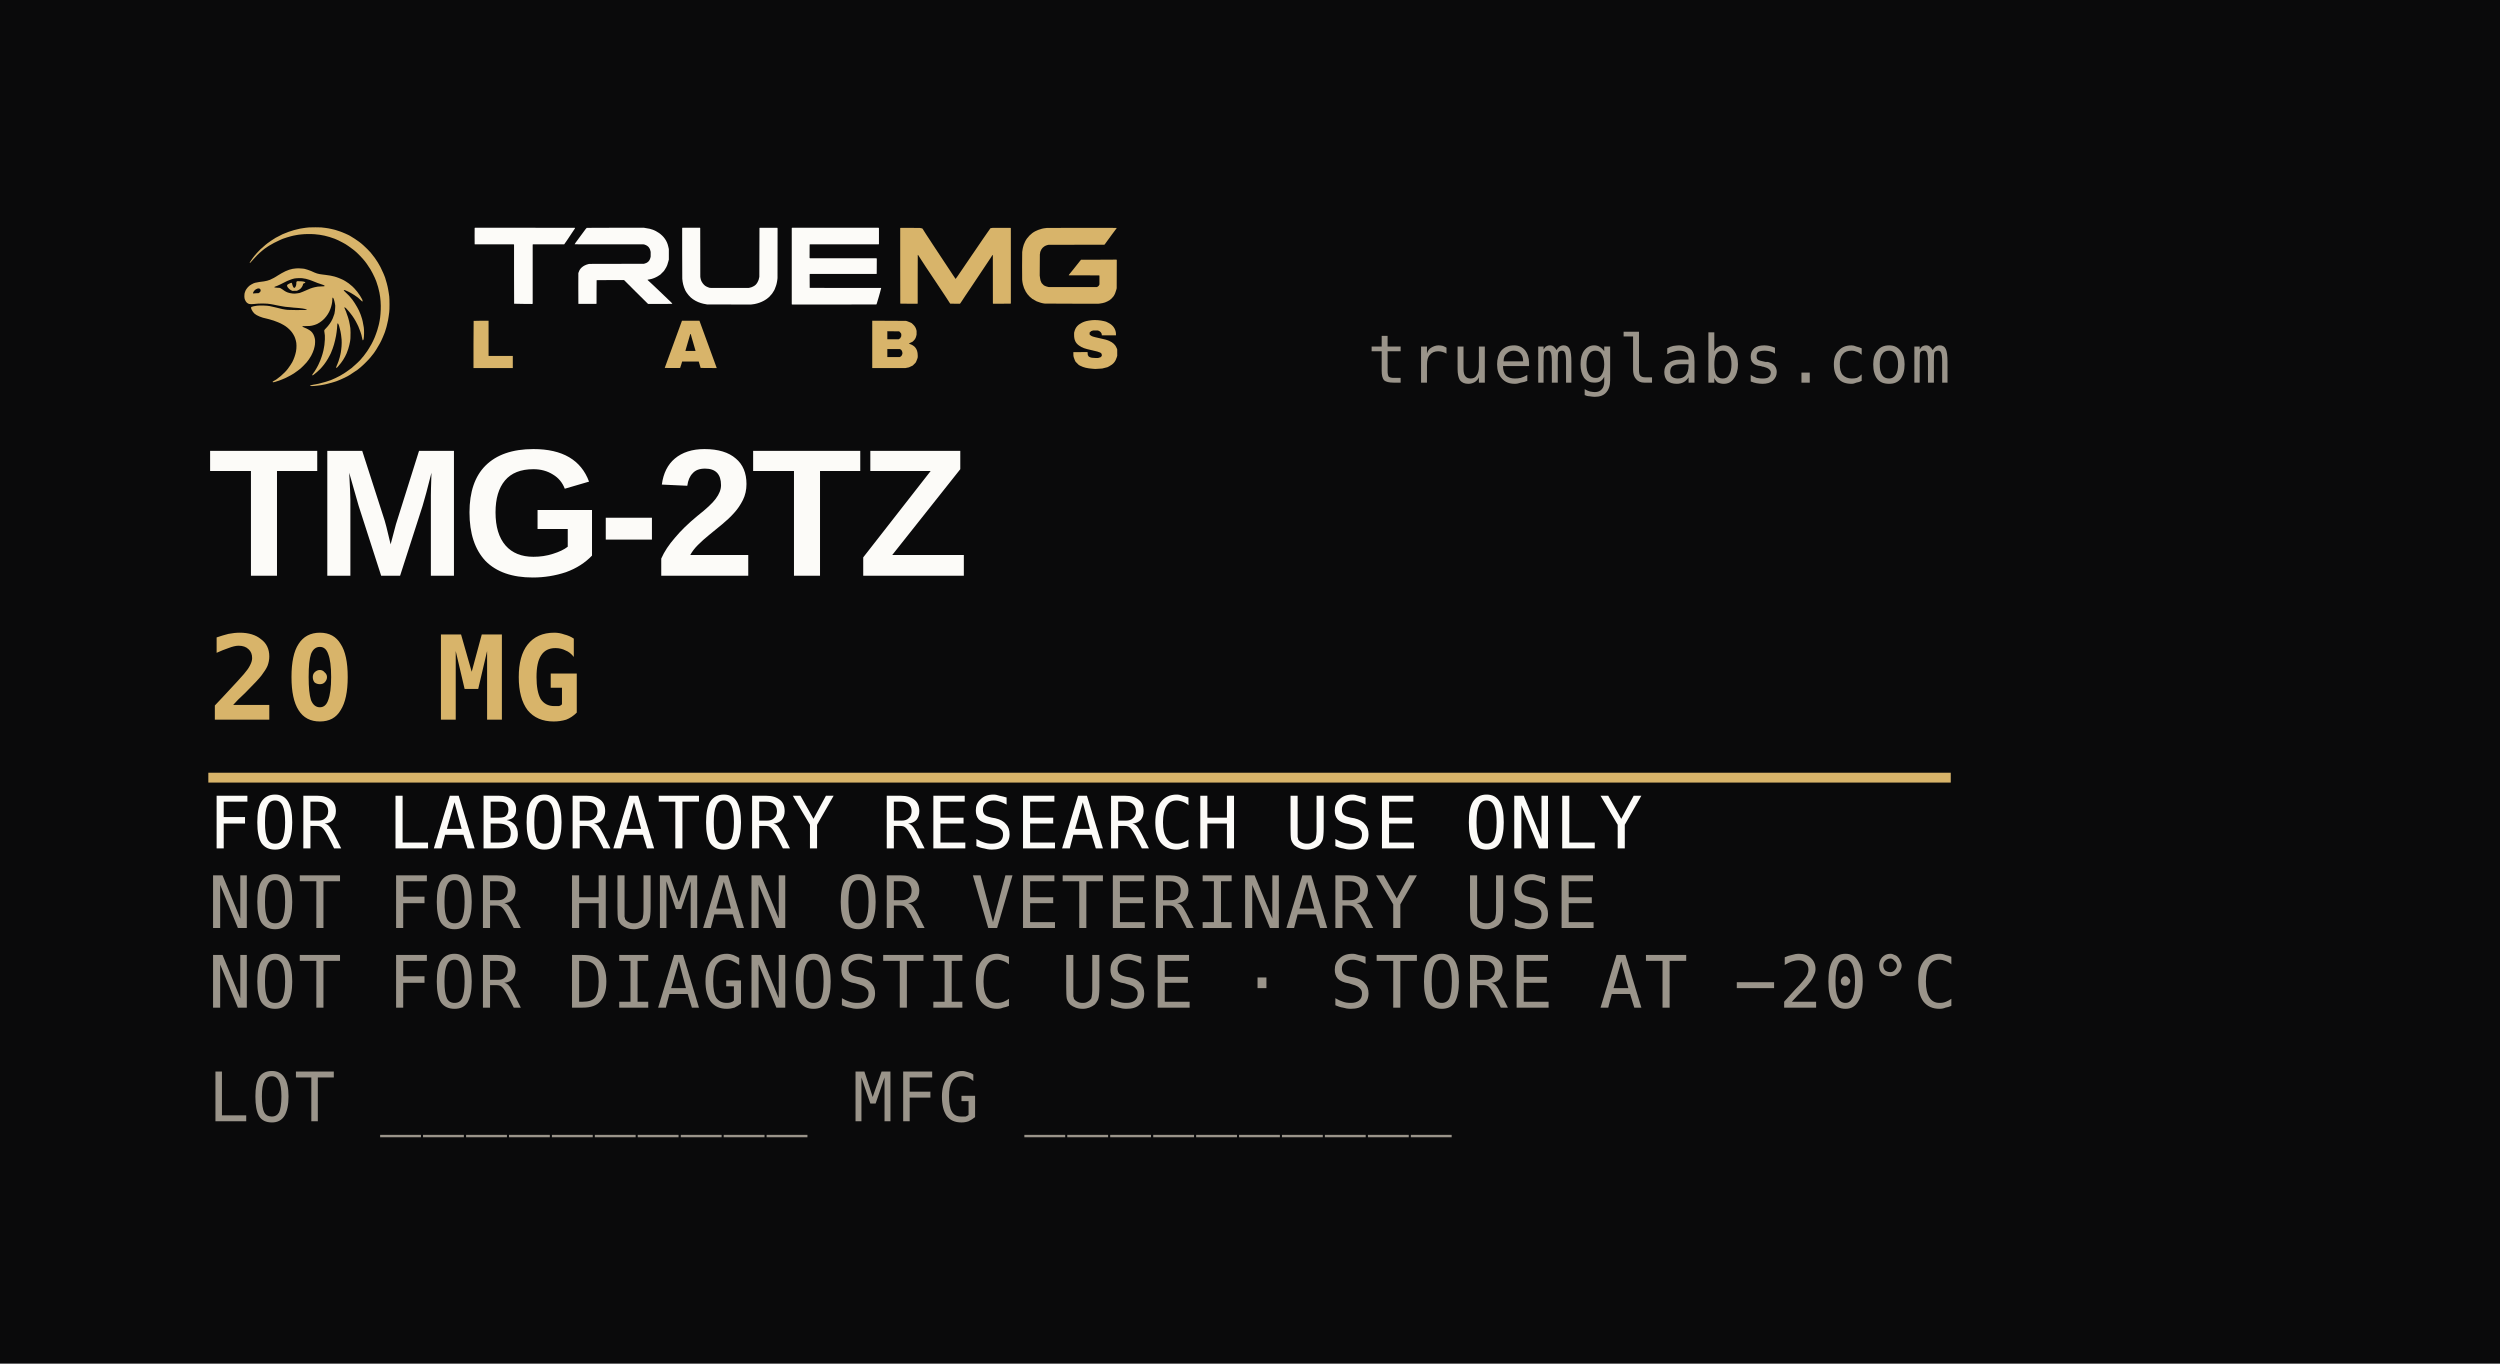
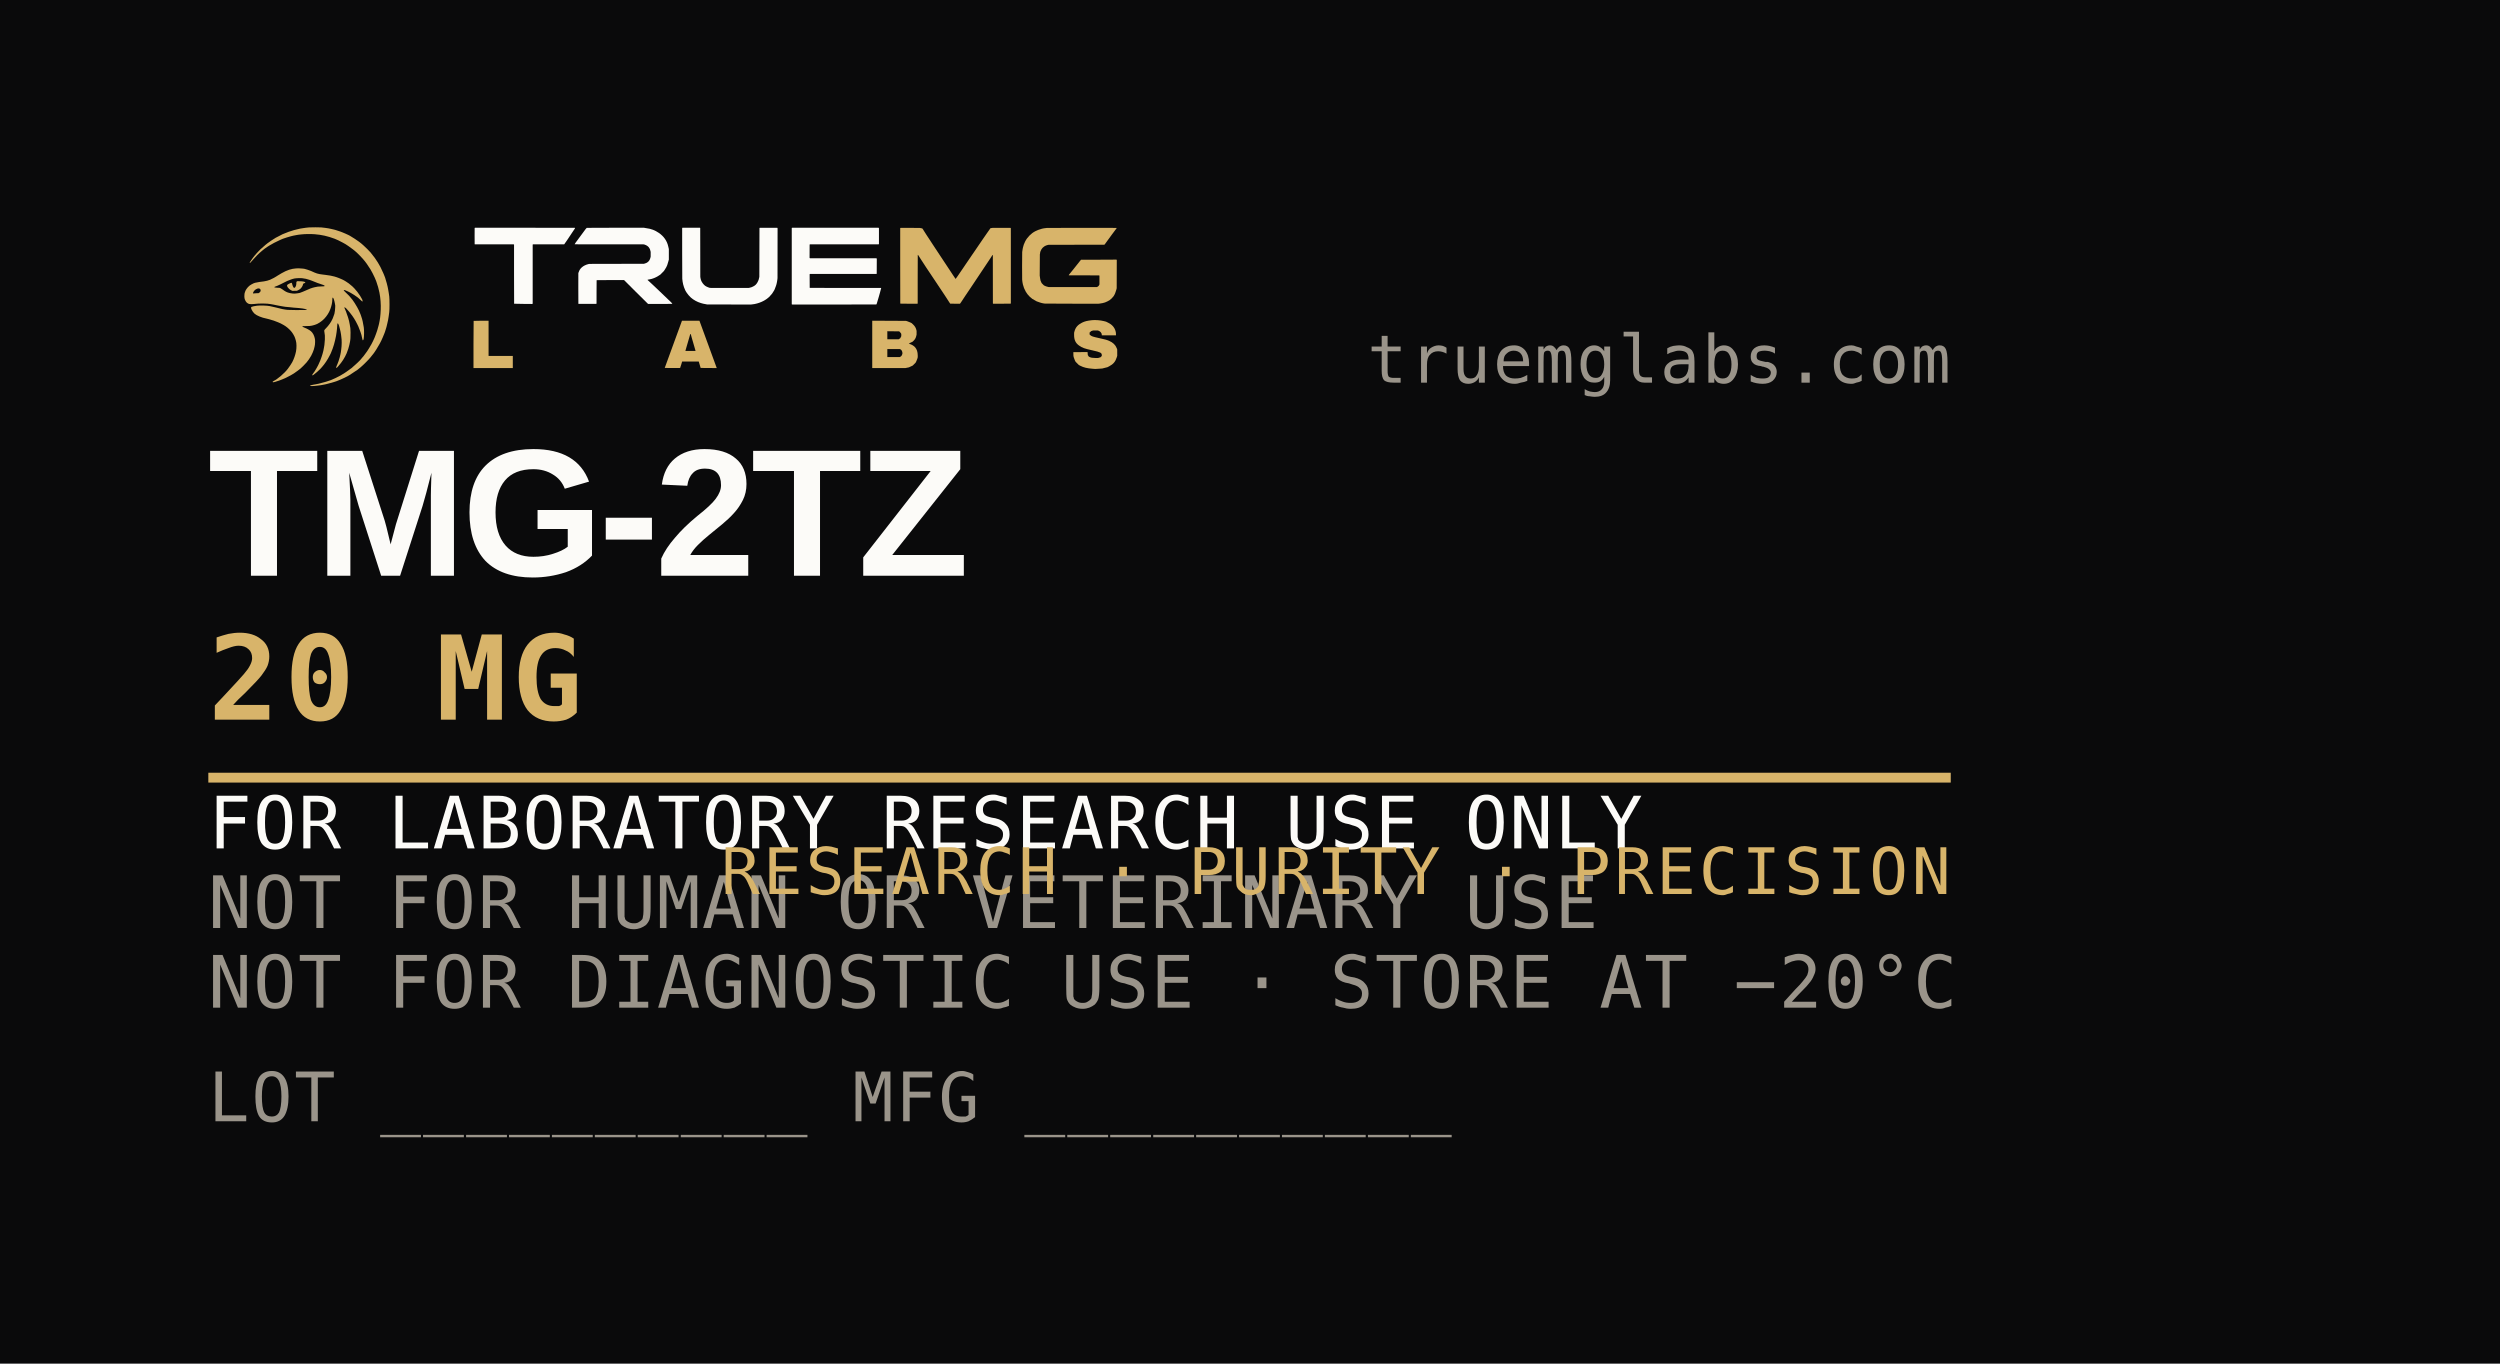
<svg xmlns="http://www.w3.org/2000/svg" width="66.0mm" height="36.0mm" viewBox="0 0 66.0 36.0">
  <rect x="0" y="0" width="66.0" height="36.0" fill="#0A0A0B" />
  <g transform="translate(5.500,5.300) scale(0.0035)">
    <g transform="translate(0,1600) scale(0.025,-0.025)" fill="#D8B46A" stroke="none">
      <path d="M30400 55957 c-297 -16 -720 -59 -940 -94 -220 -35 -598 -91 -840 -124 -768 -105 -982 -149 -2060 -419 -187 -47 -520 -130 -740 -184 -821 -204 -2477 -801 -3440 -1242 -528 -241 -1624 -809 -2100 -1086 -590 -345 -2063 -1335 -2434 -1636 -184 -150 -429 -344 -546 -432 -225 -171 -418 -340 -1592 -1400 -171 -154 -354 -346 -408 -427 -53 -81 -151 -178 -217 -217 -65 -39 -332 -323 -591 -631 -260 -307 -536 -632 -615 -722 -79 -90 -204 -252 -278 -361 -74 -110 -192 -263 -262 -340 -114 -126 -263 -343 -696 -1013 -216 -334 -206 -561 14 -319 54 61 220 236 368 390 148 154 351 382 453 506 583 717 1913 2044 2524 2520 187 146 376 305 420 354 124 139 986 773 1403 1033 152 95 430 269 617 387 719 454 2073 1166 2860 1505 308 133 603 269 657 303 136 88 871 359 1323 488 209 60 422 131 472 159 51 28 280 93 509 144 229 52 529 139 668 194 138 54 485 138 771 186 286 48 664 121 840 162 176 41 500 94 720 119 220 24 553 61 740 82 1195 135 2877 157 4140 55 2107 -171 3829 -563 6000 -1368 547 -203 1543 -682 2440 -1172 805 -441 925 -512 1273 -757 172 -121 406 -279 520 -351 314 -199 918 -640 1261 -920 168 -138 414 -333 546 -433 671 -512 2476 -2380 3072 -3178 171 -230 399 -535 507 -678 203 -270 597 -862 1144 -1720 301 -472 1075 -1973 1331 -2582 244 -582 288 -689 440 -1078 157 -402 526 -1548 526 -1634 0 -25 63 -271 139 -546 425 -1525 659 -3281 692 -5200 24 -1413 -143 -3550 -352 -4500 -43 -198 -116 -563 -160 -812 -45 -249 -115 -537 -156 -640 -40 -103 -95 -296 -122 -428 -70 -351 -400 -1420 -556 -1800 -45 -110 -126 -335 -179 -500 -303 -935 -1266 -2951 -1690 -3540 -48 -66 -136 -217 -195 -335 -59 -118 -223 -384 -363 -590 -141 -206 -291 -442 -333 -525 -80 -157 -865 -1223 -1119 -1521 -80 -93 -265 -302 -411 -463 -146 -160 -293 -345 -327 -409 -114 -218 -2195 -2185 -2830 -2676 -482 -373 -1297 -962 -1638 -1185 -187 -123 -392 -257 -455 -299 -933 -620 -1772 -1089 -2765 -1547 -1211 -558 -1273 -583 -2220 -892 -165 -54 -462 -153 -659 -220 -404 -137 -1597 -460 -1841 -499 -88 -14 -268 -60 -400 -101 -132 -42 -497 -113 -811 -159 -315 -46 -711 -117 -880 -159 -170 -41 -410 -95 -534 -119 -231 -46 -397 -133 -347 -183 95 -94 798 -124 1312 -56 165 22 480 57 700 78 872 82 1752 214 2260 340 209 52 470 107 580 122 229 33 1212 293 1670 443 170 56 494 152 720 213 225 62 554 167 730 234 812 310 1131 440 1222 499 54 35 216 108 361 162 314 117 1446 662 1757 846 121 71 355 207 520 301 366 210 1934 1241 2396 1576 184 134 481 371 660 526 178 155 414 350 524 433 303 227 1686 1577 2220 2165 530 584 702 788 1026 1220 124 165 288 365 363 445 76 80 195 237 265 348 69 111 214 324 322 474 107 150 267 390 356 533 591 958 912 1505 1022 1741 70 149 190 374 268 501 77 128 192 355 255 505 63 150 272 615 464 1033 191 418 388 895 437 1060 48 165 128 376 176 469 47 93 114 299 147 457 34 159 105 389 159 511 54 123 134 394 178 603 44 209 133 578 197 820 205 766 368 1607 466 2396 53 420 127 980 164 1244 103 719 104 3773 2 4678 -40 351 -80 651 -89 666 -10 15 -53 304 -97 642 -44 338 -123 794 -176 1014 -53 220 -110 499 -126 620 -35 263 -450 1784 -595 2180 -56 154 -103 326 -103 383 -1 57 -46 192 -102 300 -55 108 -130 296 -165 417 -36 121 -106 301 -157 400 -51 99 -137 297 -190 440 -127 339 -665 1495 -792 1700 -54 88 -134 241 -177 340 -180 415 -1143 1960 -1598 2567 -399 531 -784 1023 -1271 1625 -285 353 -1603 1669 -2131 2128 -215 187 -483 422 -594 522 -112 101 -303 252 -424 337 -121 85 -274 203 -340 262 -268 241 -2259 1538 -2760 1799 -154 81 -352 185 -440 232 -251 134 -937 448 -980 448 -21 0 -151 53 -289 119 -523 248 -1616 649 -2243 823 -194 54 -383 113 -420 133 -38 19 -212 65 -388 103 -176 37 -574 130 -885 205 -311 75 -689 154 -840 175 -151 22 -572 84 -935 139 -363 54 -912 118 -1220 141 -624 46 -2827 46 -3660 -1z" />
      <path d="M26520 43595 c-1503 -101 -2804 -534 -4460 -1485 -714 -409 -983 -571 -1100 -661 -55 -43 -163 -110 -240 -149 -77 -40 -201 -119 -276 -176 -252 -192 -912 -540 -1832 -966 -362 -168 -1371 -434 -1832 -483 -220 -24 -849 -105 -1397 -181 -1084 -151 -1615 -302 -2108 -598 -124 -75 -244 -136 -267 -136 -23 0 -123 -62 -222 -138 -99 -75 -243 -170 -319 -210 -194 -101 -835 -791 -958 -1032 -57 -110 -148 -261 -204 -335 -55 -74 -113 -191 -127 -260 -15 -69 -77 -242 -139 -385 -93 -215 -119 -350 -150 -780 -62 -878 26 -1314 388 -1935 234 -401 636 -717 1052 -828 273 -73 1001 -73 1501 0 1439 208 4011 182 5050 -52 99 -22 459 -87 800 -145 341 -57 728 -138 860 -179 132 -41 510 -114 840 -162 330 -47 780 -129 1000 -181 220 -51 607 -113 860 -136 253 -24 865 -80 1360 -124 495 -45 981 -98 1080 -118 99 -20 306 -37 460 -38 354 -3 1780 -140 2269 -220 561 -91 1231 -246 1282 -297 107 -107 -50 -145 -708 -168 -1005 -37 -4364 -9 -5019 41 -919 71 -2277 343 -3524 706 -295 86 -642 164 -1920 435 -801 170 -2892 235 -3833 119 -689 -85 -1433 -246 -1627 -352 -142 -77 -161 -105 -172 -254 -7 -100 14 -219 54 -296 36 -70 115 -247 175 -392 132 -321 525 -849 832 -1119 668 -585 2172 -1205 3551 -1464 184 -34 412 -90 507 -124 95 -34 263 -78 373 -99 481 -89 2334 -717 2607 -883 70 -43 250 -120 400 -172 244 -83 464 -195 1313 -665 764 -423 1614 -1125 2248 -1858 531 -613 1106 -1620 1268 -2220 39 -143 124 -429 189 -636 240 -761 257 -2233 37 -3317 -217 -1075 -632 -2255 -1116 -3173 -229 -434 -819 -1321 -1340 -2014 -1001 -1331 -3082 -3113 -4317 -3698 -201 -95 -291 -207 -251 -311 40 -104 505 -42 935 126 201 79 390 143 420 143 30 0 161 38 291 85 130 47 425 153 656 235 1057 378 1752 700 3120 1446 773 421 1073 619 2200 1450 708 522 898 688 1617 1407 888 889 1167 1215 1709 1992 459 658 952 1543 1074 1925 28 88 87 232 131 320 162 320 426 1184 487 1588 34 226 81 482 105 568 24 86 47 446 51 800 5 574 -6 700 -108 1164 -196 892 -591 1610 -1163 2111 -348 305 -1330 854 -1763 986 -288 88 -828 392 -822 463 7 83 242 104 886 80 867 -32 1816 58 2336 222 198 62 469 141 603 175 749 190 2014 1010 2759 1788 834 871 1481 1889 1872 2948 371 1003 586 2015 587 2767 0 510 43 700 159 700 169 0 460 -829 623 -1780 l107 -620 -22 -660 c-20 -592 -86 -1119 -231 -1831 -41 -202 -387 -1161 -474 -1316 -22 -40 -93 -192 -157 -337 -367 -838 -1079 -1848 -1882 -2673 -599 -615 -608 -633 -509 -1135 146 -744 192 -1447 147 -2272 -48 -871 -109 -1582 -139 -1632 -12 -18 -67 -361 -124 -762 -56 -401 -146 -867 -198 -1036 -53 -168 -107 -378 -122 -466 -14 -88 -78 -322 -141 -520 -64 -198 -160 -504 -214 -680 -152 -499 -411 -1216 -459 -1274 -24 -29 -90 -177 -147 -329 -57 -152 -145 -349 -195 -437 -51 -88 -122 -250 -158 -360 -36 -110 -119 -281 -185 -380 -66 -99 -120 -197 -120 -218 0 -20 -72 -160 -160 -310 -88 -149 -235 -402 -327 -562 -315 -549 -487 -810 -761 -1157 -516 -654 -501 -911 32 -556 404 269 1699 1403 2036 1782 132 149 367 412 523 584 778 860 1696 2237 2305 3457 131 264 289 579 351 700 62 121 141 322 177 448 36 125 128 358 204 519 77 160 140 315 140 345 0 29 52 183 115 341 392 980 975 3467 1107 4727 32 308 86 767 118 1020 33 253 61 649 62 880 5 962 253 961 558 -3 94 -296 211 -735 261 -977 49 -242 135 -611 191 -820 55 -209 121 -587 145 -840 25 -253 62 -559 82 -680 172 -1013 156 -2619 -38 -3940 -42 -286 -88 -619 -102 -740 -14 -121 -76 -427 -137 -680 -61 -253 -150 -622 -197 -820 -127 -538 -590 -1900 -721 -2122 -39 -66 -146 -312 -238 -546 -153 -393 -176 -552 -79 -552 54 0 393 237 393 275 0 17 149 195 331 395 955 1050 1835 2420 2383 3710 337 792 716 1965 832 2574 36 190 109 535 161 766 162 707 225 1653 199 3000 -22 1204 -30 1285 -245 2420 -174 915 -259 1298 -325 1453 -34 81 -78 246 -98 366 -20 121 -90 346 -154 500 -65 155 -172 452 -238 661 -219 697 -371 1096 -590 1549 -225 468 -255 587 -158 625 60 23 542 -311 542 -375 0 -18 167 -210 371 -426 204 -216 424 -465 490 -553 65 -88 227 -295 361 -460 806 -1000 1475 -2061 2055 -3260 159 -330 307 -633 329 -674 87 -161 473 -1149 536 -1371 37 -129 117 -352 179 -495 130 -300 330 -1063 443 -1694 78 -431 162 -666 238 -666 74 0 192 250 233 495 136 809 151 2549 29 3405 -164 1155 -478 2567 -677 3046 -53 129 -120 333 -147 454 -28 121 -91 301 -140 400 -49 99 -112 252 -139 340 -263 842 -1447 2937 -2313 4092 -647 863 -1321 1593 -2113 2292 -380 335 -559 564 -507 649 35 57 368 -4 513 -94 72 -44 234 -116 359 -159 125 -43 285 -113 354 -156 69 -43 225 -117 346 -164 193 -76 779 -416 1600 -929 143 -89 368 -246 500 -349 132 -103 324 -236 427 -295 103 -59 226 -156 273 -217 47 -60 209 -209 361 -330 151 -121 341 -298 423 -393 147 -172 412 -367 500 -367 65 0 11 374 -86 593 -41 95 -200 374 -352 620 -152 246 -308 510 -346 587 -75 150 -584 868 -818 1153 -619 756 -1136 1324 -1463 1607 -910 786 -1306 1090 -1806 1385 -172 102 -385 235 -473 295 -208 143 -717 397 -1153 577 -191 79 -504 209 -697 289 -192 80 -485 187 -650 238 -165 50 -453 139 -640 196 -545 168 -1843 407 -2580 476 -374 34 -869 97 -1100 139 -231 41 -582 94 -780 116 -361 41 -1191 293 -1520 460 -595 303 -1597 706 -2220 892 -828 248 -1011 292 -1227 295 -114 1 -339 19 -500 39 -451 57 -1085 72 -1593 38z m1750 -2955 c603 -47 1755 -303 2219 -493 182 -75 385 -148 451 -164 66 -15 237 -80 380 -143 809 -358 2387 -945 3079 -1146 331 -96 539 -198 665 -324 l62 -61 -65 -65 c-53 -53 -213 -68 -952 -89 -973 -28 -1196 -54 -1970 -230 -915 -207 -1807 -533 -2759 -1007 -349 -173 -1455 -617 -1800 -722 -198 -60 -1095 -189 -1477 -212 -768 -46 -2093 236 -2671 568 -510 292 -675 400 -952 621 -165 132 -444 309 -620 393 l-320 152 -722 36 c-406 19 -761 55 -810 82 -106 56 -115 157 -18 191 39 13 178 68 310 123 132 55 384 151 560 213 176 62 653 285 1060 495 407 211 947 483 1200 605 253 122 559 273 680 335 121 62 328 144 460 181 132 37 313 110 402 161 90 52 307 131 483 176 176 45 382 108 458 139 375 156 1784 254 2667 185z m-12741 -3188 c84 -49 157 -141 206 -259 153 -369 -11 -726 -452 -985 l-183 -108 -600 0 c-407 0 -628 -16 -687 -50 -118 -67 -232 -63 -294 11 -172 208 461 1091 900 1255 118 44 284 119 368 165 187 103 540 89 742 -29z" />
      <path d="M26687 39620 l-119 -100 -18 -470 c-17 -409 -36 -512 -147 -790 -197 -494 -466 -674 -672 -450 -159 174 -361 642 -408 950 -51 326 -114 458 -237 490 -131 34 -1056 -420 -1251 -615 -316 -316 318 -1235 1125 -1629 l379 -186 681 3 680 2 425 205 c315 151 495 269 691 452 333 312 649 831 725 1190 68 324 93 351 426 450 314 94 364 159 230 301 -178 190 -840 297 -1832 297 l-559 0 -119 -100z" />
    </g>
  </g>
  <g transform="translate(12.500,6.000) scale(0.003017)">
    <g transform="translate(0,681) scale(0.025,-0.025)" stroke="none">
      <g fill="#FCFBF8">
        <path d="M465 27020 l-58 -59 -15 -2770 c-8 -1524 0 -2802 18 -2841 l33 -70 6816 0 6815 0 61 -61 61 -61 -3 -10322 c-2 -5867 12 -10336 32 -10355 19 -18 1457 -45 3195 -61 l3160 -28 70 77 70 78 0 10325 0 10325 77 42 78 41 5439 0 5440 0 86 110 c125 160 843 1198 1065 1538 295 455 724 1099 1709 2569 l910 1356 -12 104 -12 103 -17488 9 -17488 9 -59 -58z" />
        <path d="M39653 27037 c-49 -18 -221 -200 -384 -405 -458 -576 -1855 -2468 -2161 -2925 -179 -268 -743 -1037 -1416 -1929 -166 -221 -278 -407 -266 -440 l22 -57 12086 -12 12086 -12 278 -88 c640 -203 1152 -536 1485 -965 307 -395 445 -712 569 -1304 l66 -320 0 -800 0 -800 -66 -300 c-181 -812 -569 -1408 -1152 -1768 -273 -168 -352 -202 -789 -341 l-351 -111 -9580 -21 -9580 -22 -300 -72 c-898 -215 -1753 -647 -2317 -1169 -555 -514 -833 -960 -1109 -1776 l-74 -220 -9 -5315 c-6 -2923 5 -5341 24 -5374 l33 -60 3113 -1 3113 0 48 65 47 66 6 4063 c3 2235 15 4080 27 4100 13 21 2011 36 4813 36 l4790 0 4138 -4134 c2275 -2274 4176 -4155 4224 -4180 l88 -46 3836 0 c2110 0 4003 12 4207 26 l369 26 19 50 c22 57 -449 537 -1427 1453 -693 648 -3219 3069 -3680 3525 -144 143 -513 492 -821 776 -307 284 -765 716 -1018 960 -460 444 -678 647 -1334 1239 l-350 316 13 64 12 65 180 30 c98 16 287 47 419 68 1108 179 2211 624 3280 1324 l560 366 620 626 620 626 263 400 c457 695 732 1203 890 1648 218 612 370 1114 408 1352 14 88 56 250 92 360 l67 200 0 1860 0 1860 -67 280 c-37 154 -105 451 -152 660 -425 1916 -1544 3522 -3281 4711 -1373 939 -2719 1447 -4380 1652 -176 22 -437 66 -580 99 l-260 59 -9960 -6 c-5478 -3 -9999 -20 -10047 -38z" />
        <path d="M73081 27003 l-41 -78 3 -8632 c2 -4748 18 -8831 36 -9073 101 -1383 432 -2698 970 -3860 66 -143 137 -296 156 -340 20 -44 107 -188 194 -320 88 -132 189 -294 225 -360 209 -379 985 -1283 1459 -1702 967 -852 2219 -1538 3517 -1926 650 -194 1101 -302 1480 -354 165 -23 381 -62 480 -87 l180 -46 7678 -14 7679 -14 341 41 c875 105 996 127 1782 328 1078 274 2363 850 3164 1418 90 64 252 177 360 252 187 130 549 429 780 644 172 160 902 995 1009 1154 55 80 204 315 333 521 129 206 275 440 325 520 50 80 106 181 125 225 20 44 83 188 142 320 184 414 294 707 421 1120 67 220 148 481 179 580 32 99 77 306 101 460 24 154 62 337 84 406 22 69 70 384 107 700 l66 574 11 8700 12 8700 -51 100 -50 100 -3067 0 -3067 0 -52 -52 -52 -52 -24 -8508 -24 -8508 -44 -260 c-110 -664 -270 -1122 -588 -1684 -416 -734 -817 -1122 -1520 -1473 -547 -273 -643 -308 -1159 -424 l-449 -100 -6776 10 -6776 11 -200 71 c-110 39 -290 99 -400 133 -249 78 -763 334 -1012 503 -573 388 -1285 1345 -1482 1993 -23 77 -72 239 -109 360 -36 121 -85 364 -108 540 l-41 320 -14 8515 -13 8515 -45 55 -46 55 -3073 0 -3074 0 -42 -77z" />
        <path d="M111470 27037 l-70 -41 0 -13357 0 -13356 77 -42 78 -41 14699 0 c8085 0 14727 11 14761 23 73 29 147 254 589 1797 45 154 107 361 140 460 63 190 147 481 240 830 105 394 171 630 288 1030 333 1138 450 1584 428 1620 l-25 40 -12447 1 c-6847 0 -12469 14 -12496 31 l-47 30 -13 2367 -12 2367 52 52 52 52 11644 8 11643 7 44 44 44 44 13 2601 14 2601 -64 97 -64 98 -11636 0 -11636 0 -65 65 -65 65 9 2319 10 2320 55 55 56 56 12035 0 12036 0 42 77 41 78 0 2733 0 2734 -61 88 -61 87 -15129 1 -15129 0 -70 -41z" />
      </g>
      <g fill="#D8B46A">
        <path d="M149428 26991 l-69 -51 0 -13193 c0 -7256 10 -13210 23 -13230 14 -22 1228 -37 3012 -37 l2990 0 48 48 48 48 0 8485 c0 4667 11 8496 24 8510 51 51 137 -27 250 -225 101 -177 300 -490 866 -1360 66 -102 354 -541 640 -976 286 -435 601 -923 700 -1084 99 -162 321 -503 493 -760 172 -256 505 -753 740 -1103 235 -350 445 -663 467 -695 22 -31 510 -762 1084 -1623 574 -861 1170 -1754 1324 -1985 154 -231 405 -609 558 -840 153 -231 503 -754 776 -1163 274 -408 516 -772 538 -808 22 -36 195 -296 384 -577 189 -282 556 -836 816 -1232 1081 -1646 1205 -1838 1541 -2380 75 -121 155 -233 178 -249 22 -17 800 -30 1727 -30 l1686 -1 119 135 c65 75 217 295 338 490 237 384 977 1507 1354 2055 228 331 2457 3644 2617 3889 44 67 699 1051 1456 2187 757 1135 1423 2135 1480 2222 180 274 1884 2825 1961 2936 156 223 1269 1899 1393 2098 72 114 250 393 396 620 l265 412 64 -13 65 -12 10 -8456 10 -8455 45 -54 45 -54 3045 1 c1675 0 3068 15 3097 33 l52 33 3 9997 c2 5498 1 11430 -2 13183 l-5 3187 -64 64 -64 64 -3106 -3 -3106 -4 -378 -57 -379 -56 -90 -91 c-86 -86 -510 -688 -1208 -1715 -174 -255 -384 -561 -468 -680 -84 -119 -276 -396 -427 -616 -151 -220 -458 -665 -682 -990 -1061 -1535 -1504 -2184 -2993 -4392 -102 -151 -291 -424 -420 -606 -395 -558 -1826 -2658 -2692 -3952 -243 -363 -534 -795 -646 -960 -362 -533 -933 -1370 -1216 -1780 -151 -220 -481 -706 -734 -1080 -645 -958 -666 -976 -803 -710 -42 83 -173 285 -290 450 -117 165 -304 439 -414 609 -110 170 -319 485 -464 700 -262 388 -699 1050 -1710 2591 -288 440 -580 881 -649 980 -69 99 -254 378 -411 620 -158 242 -361 548 -451 680 -281 410 -2516 3790 -2639 3990 -64 104 -235 365 -380 580 -145 214 -333 498 -417 630 -84 132 -354 546 -599 920 -245 374 -615 940 -823 1259 -207 318 -435 660 -505 760 -71 99 -211 316 -313 481 -101 165 -291 462 -420 660 -130 198 -296 457 -368 575 -72 117 -167 271 -211 341 -44 69 -139 228 -212 352 -169 288 -192 306 -474 358 -129 23 -333 61 -454 84 l-220 41 -3341 16 -3341 15 -70 -51z" />
        <path d="M200748 27015 c-12 -12 -199 -36 -415 -54 -432 -34 -1041 -135 -1353 -224 -1056 -300 -1666 -529 -2360 -890 -1428 -741 -2792 -2118 -3512 -3547 -409 -812 -663 -1509 -787 -2160 -25 -132 -70 -357 -100 -500 -79 -379 -135 -742 -162 -1060 -43 -494 -55 -9253 -14 -9700 56 -610 149 -1204 259 -1660 102 -419 325 -1132 377 -1200 16 -22 80 -166 140 -320 130 -331 384 -846 530 -1076 305 -481 394 -610 605 -874 491 -615 1084 -1182 1642 -1570 290 -202 1442 -860 1505 -860 28 0 101 -26 164 -59 200 -104 621 -251 1093 -383 253 -70 546 -153 651 -184 105 -31 330 -75 500 -97 170 -23 390 -53 489 -68 99 -14 4347 -33 9440 -40 l9260 -14 540 64 c656 78 1322 222 1791 386 457 161 1227 540 1629 803 397 259 1101 959 1378 1369 420 622 746 1395 972 2303 l125 500 14 4945 15 4946 -71 71 -71 71 -1581 -27 c-870 -14 -3652 -26 -6184 -26 l-4603 0 -358 -430 c-730 -878 -909 -1102 -1673 -2099 -240 -314 -558 -715 -706 -891 -148 -176 -383 -466 -523 -644 -337 -431 -699 -871 -887 -1081 -88 -98 -148 -202 -140 -243 l14 -72 5305 -10 5304 -10 53 -64 53 -63 2 -1507 2 -1506 -91 -224 c-110 -274 -304 -474 -603 -623 l-226 -113 -8400 4 -8400 4 -320 70 c-469 102 -882 246 -1179 409 l-261 145 -360 364 -361 364 -139 260 c-255 475 -361 834 -439 1480 -25 209 -65 499 -88 643 l-43 264 25 3744 25 3744 40 105 c22 58 40 190 41 293 1 337 223 944 505 1380 483 748 1297 1294 2194 1474 l240 48 9794 23 9795 22 117 140 c64 77 166 212 225 299 139 203 491 691 749 1038 529 712 1029 1396 1202 1646 106 153 235 331 287 397 354 447 648 839 1069 1427 120 168 302 408 403 532 l184 226 -13 87 -12 88 -12145 8 c-6680 5 -12155 -1 -12167 -13z" />
      </g>
    </g>
    <g transform="translate(0,811.8) scale(2.00071)">
      <g transform="translate(0,214) scale(0.025,-0.025)" fill="#D8B46A" stroke="none">
        <path d="M108180 8534 c-883 -105 -1223 -191 -1720 -433 -723 -354 -1137 -832 -1320 -1524 l-62 -237 -3 -388 c-4 -854 255 -1416 851 -1840 580 -413 916 -536 2354 -856 1425 -317 1640 -428 1640 -841 l0 -141 -113 -114 -114 -113 -214 -63 -214 -64 -425 0 c-504 0 -844 55 -1052 172 l-152 85 -83 134 -83 134 -20 258 -21 258 -1245 -10 -1244 -11 9 -334 9 -334 66 -266 c36 -146 121 -374 189 -506 l125 -240 281 -282 281 -281 281 -146 c560 -291 1154 -435 2099 -509 l500 -39 606 38 606 39 461 117 462 116 312 163 c696 362 1073 805 1299 1525 l94 299 -2 560 -2 560 -94 240 c-217 556 -654 973 -1318 1259 -413 178 -717 261 -1834 501 -954 205 -1224 295 -1434 476 l-146 126 -4 173 -5 172 146 134 147 134 173 52 173 51 400 1 400 1 151 -53 c299 -106 549 -418 549 -685 l0 -122 1240 0 1240 0 0 232 c0 429 -157 880 -432 1244 -232 306 -531 541 -948 745 l-360 176 -388 100 c-588 151 -1538 223 -2092 157z" />
        <path d="M27 8413 c-15 -14 -27 -1877 -27 -4140 l0 -4113 3440 0 3440 0 0 1060 0 1060 -2120 0 -2120 0 0 3080 0 3080 -1293 0 c-712 0 -1306 -12 -1320 -27z" />
        <path d="M36449 8370 c-16 -38 -696 -1897 -1510 -4130 l-1482 -4060 1338 -11 c735 -5 1345 -2 1355 8 10 10 94 267 186 571 l167 552 1453 0 1453 0 166 -560 166 -560 1408 -11 1408 -10 -54 150 c-226 634 -2882 7899 -2925 8001 l-54 130 -1523 0 -1524 0 -28 -70z m1733 -2892 c92 -340 278 -981 413 -1425 135 -444 245 -826 245 -850 l0 -43 -880 0 -880 0 0 35 c0 20 118 428 261 908 144 480 325 1099 402 1375 77 276 150 534 162 574 12 40 41 66 65 58 l43 -14 169 -618z" />
        <path d="M69760 4303 l0 -4143 2902 0 2901 0 309 62 308 62 334 158 333 158 252 251 251 252 125 248 c69 137 153 351 185 477 l60 229 -1 321 c-1 601 -160 1085 -470 1430 -201 224 -556 447 -848 535 -133 40 -241 82 -241 95 0 12 146 91 325 175 l324 152 189 177 c231 216 381 483 460 821 l61 257 0 322 1 321 -62 239 c-83 323 -270 621 -559 892 l-241 226 -260 128 c-143 71 -368 160 -499 198 l-239 69 -2950 15 -2950 15 0 -4142z m4807 2197 c59 -44 145 -145 190 -225 l83 -146 0 -196 0 -196 -90 -178 -90 -178 -136 -91 -136 -90 -994 0 -994 0 0 702 0 702 1030 -12 1030 -12 107 -80z m151 -3079 c149 -77 276 -287 306 -506 l24 -176 -47 -179 c-53 -196 -161 -336 -329 -424 l-108 -56 -1082 0 -1082 0 0 700 0 700 1102 0 1102 0 114 -59z" />
      </g>
    </g>
  </g>
  <text x="51.50" y="10.10" text-anchor="end" font-family="IBM Plex Mono, SF Mono, Menlo, monospace" font-size="1.75" letter-spacing="0.05" fill="#9A948A">truemglabs.com</text>
  <text x="5.5" y="15.20" font-family="Archivo Black, Archivo, Helvetica Neue, Arial, sans-serif" font-weight="900" font-size="4.80" letter-spacing="-0.12" fill="#FCFBF8">TMG-2TZ</text>
  <text x="5.5" y="19.00" font-family="IBM Plex Mono, SF Mono, Menlo, monospace" font-weight="600" font-size="3.10" letter-spacing="0.14" fill="#D8B46A">20 MG</text>
  <rect x="5.5" y="20.40" width="46.00" height="0.26" fill="#D8B46A" />
  <text x="5.5" y="22.40" font-family="IBM Plex Mono, SF Mono, Menlo, monospace" font-size="1.90" letter-spacing="0.04" fill="#FCFBF8">FOR LABORATORY RESEARCH USE ONLY</text>
  <text x="5.5" y="24.50" font-family="IBM Plex Mono, SF Mono, Menlo, monospace" font-size="1.90" letter-spacing="0.04" fill="#9A948A">NOT FOR HUMAN OR VETERINARY USE</text>
  <text x="5.5" y="26.60" font-family="IBM Plex Mono, SF Mono, Menlo, monospace" font-size="1.90" letter-spacing="0.04" fill="#9A948A">NOT FOR DIAGNOSTIC USE · STORE AT −20°C</text>
+   <text x="51.50" y="23.60" text-anchor="end" font-family="IBM Plex Mono, SF Mono, Menlo, monospace" font-size="1.7" letter-spacing="0.1" fill="#D8B46A">RESEARCH · PURITY · PRECISION</text>
  <text x="5.5" y="29.60" font-family="IBM Plex Mono, SF Mono, Menlo, monospace" font-size="1.80" letter-spacing="0.05" fill="#9A948A">LOT __________   MFG __________</text>
</svg>
